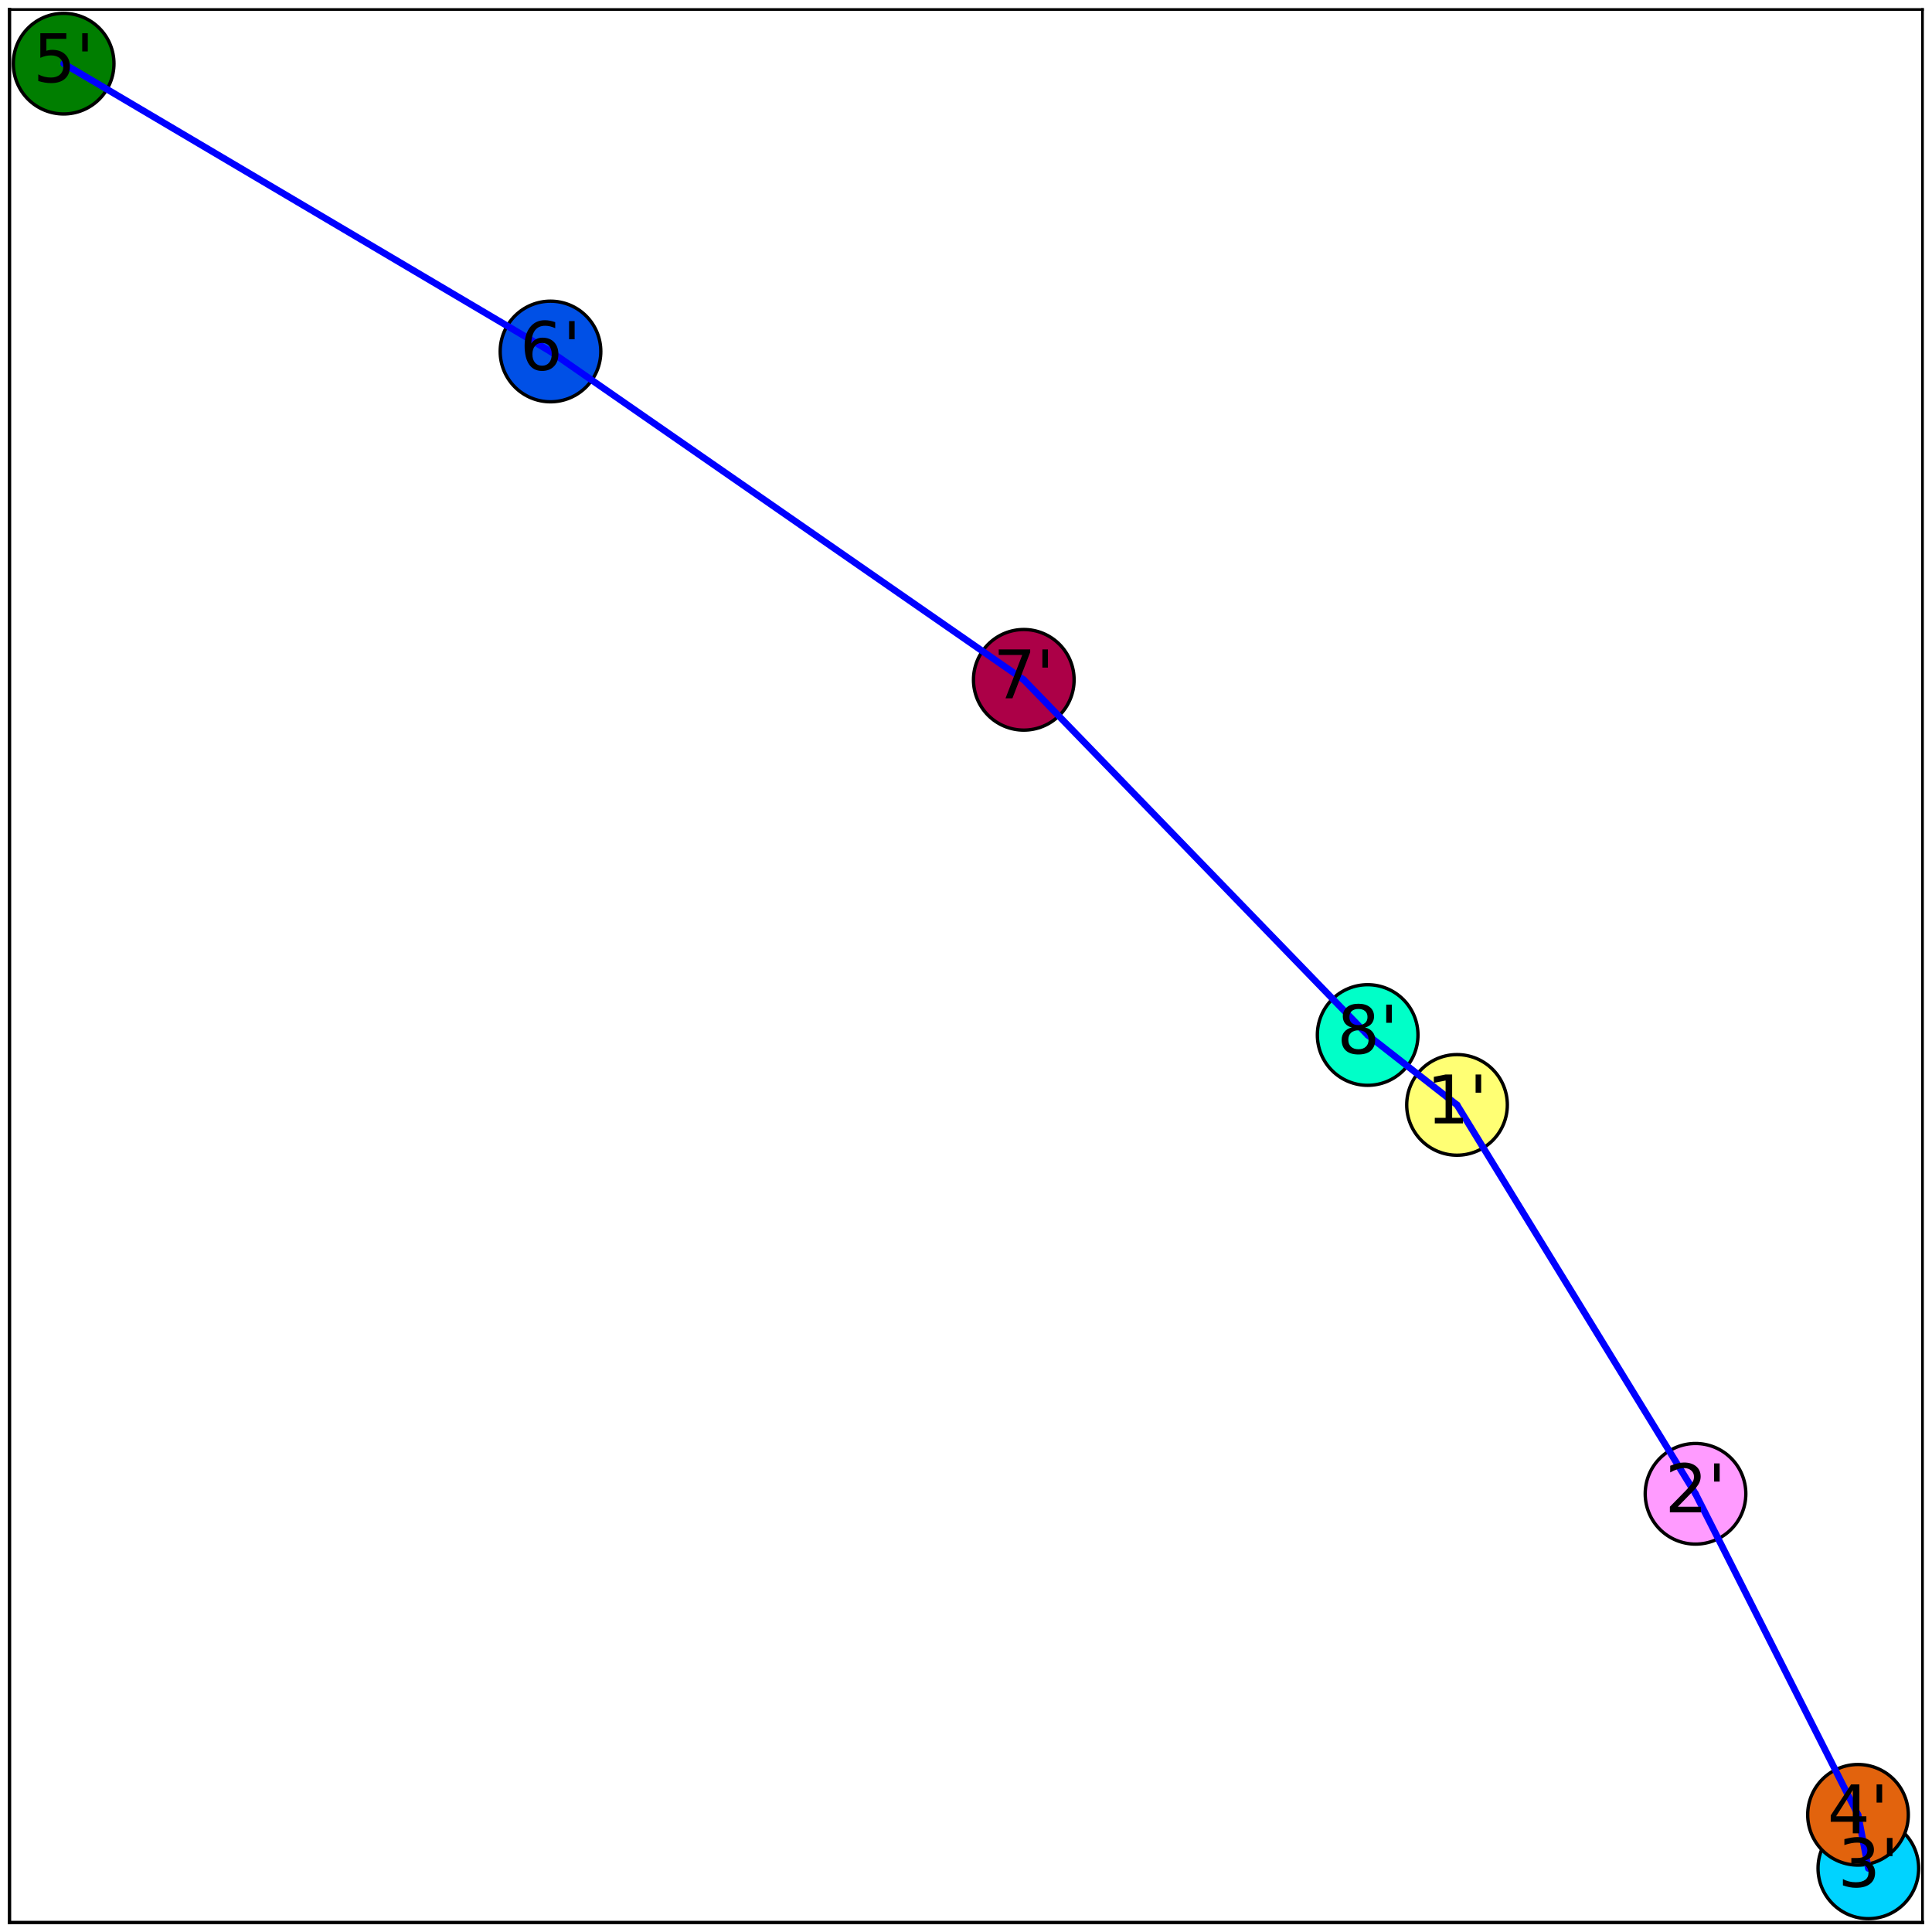
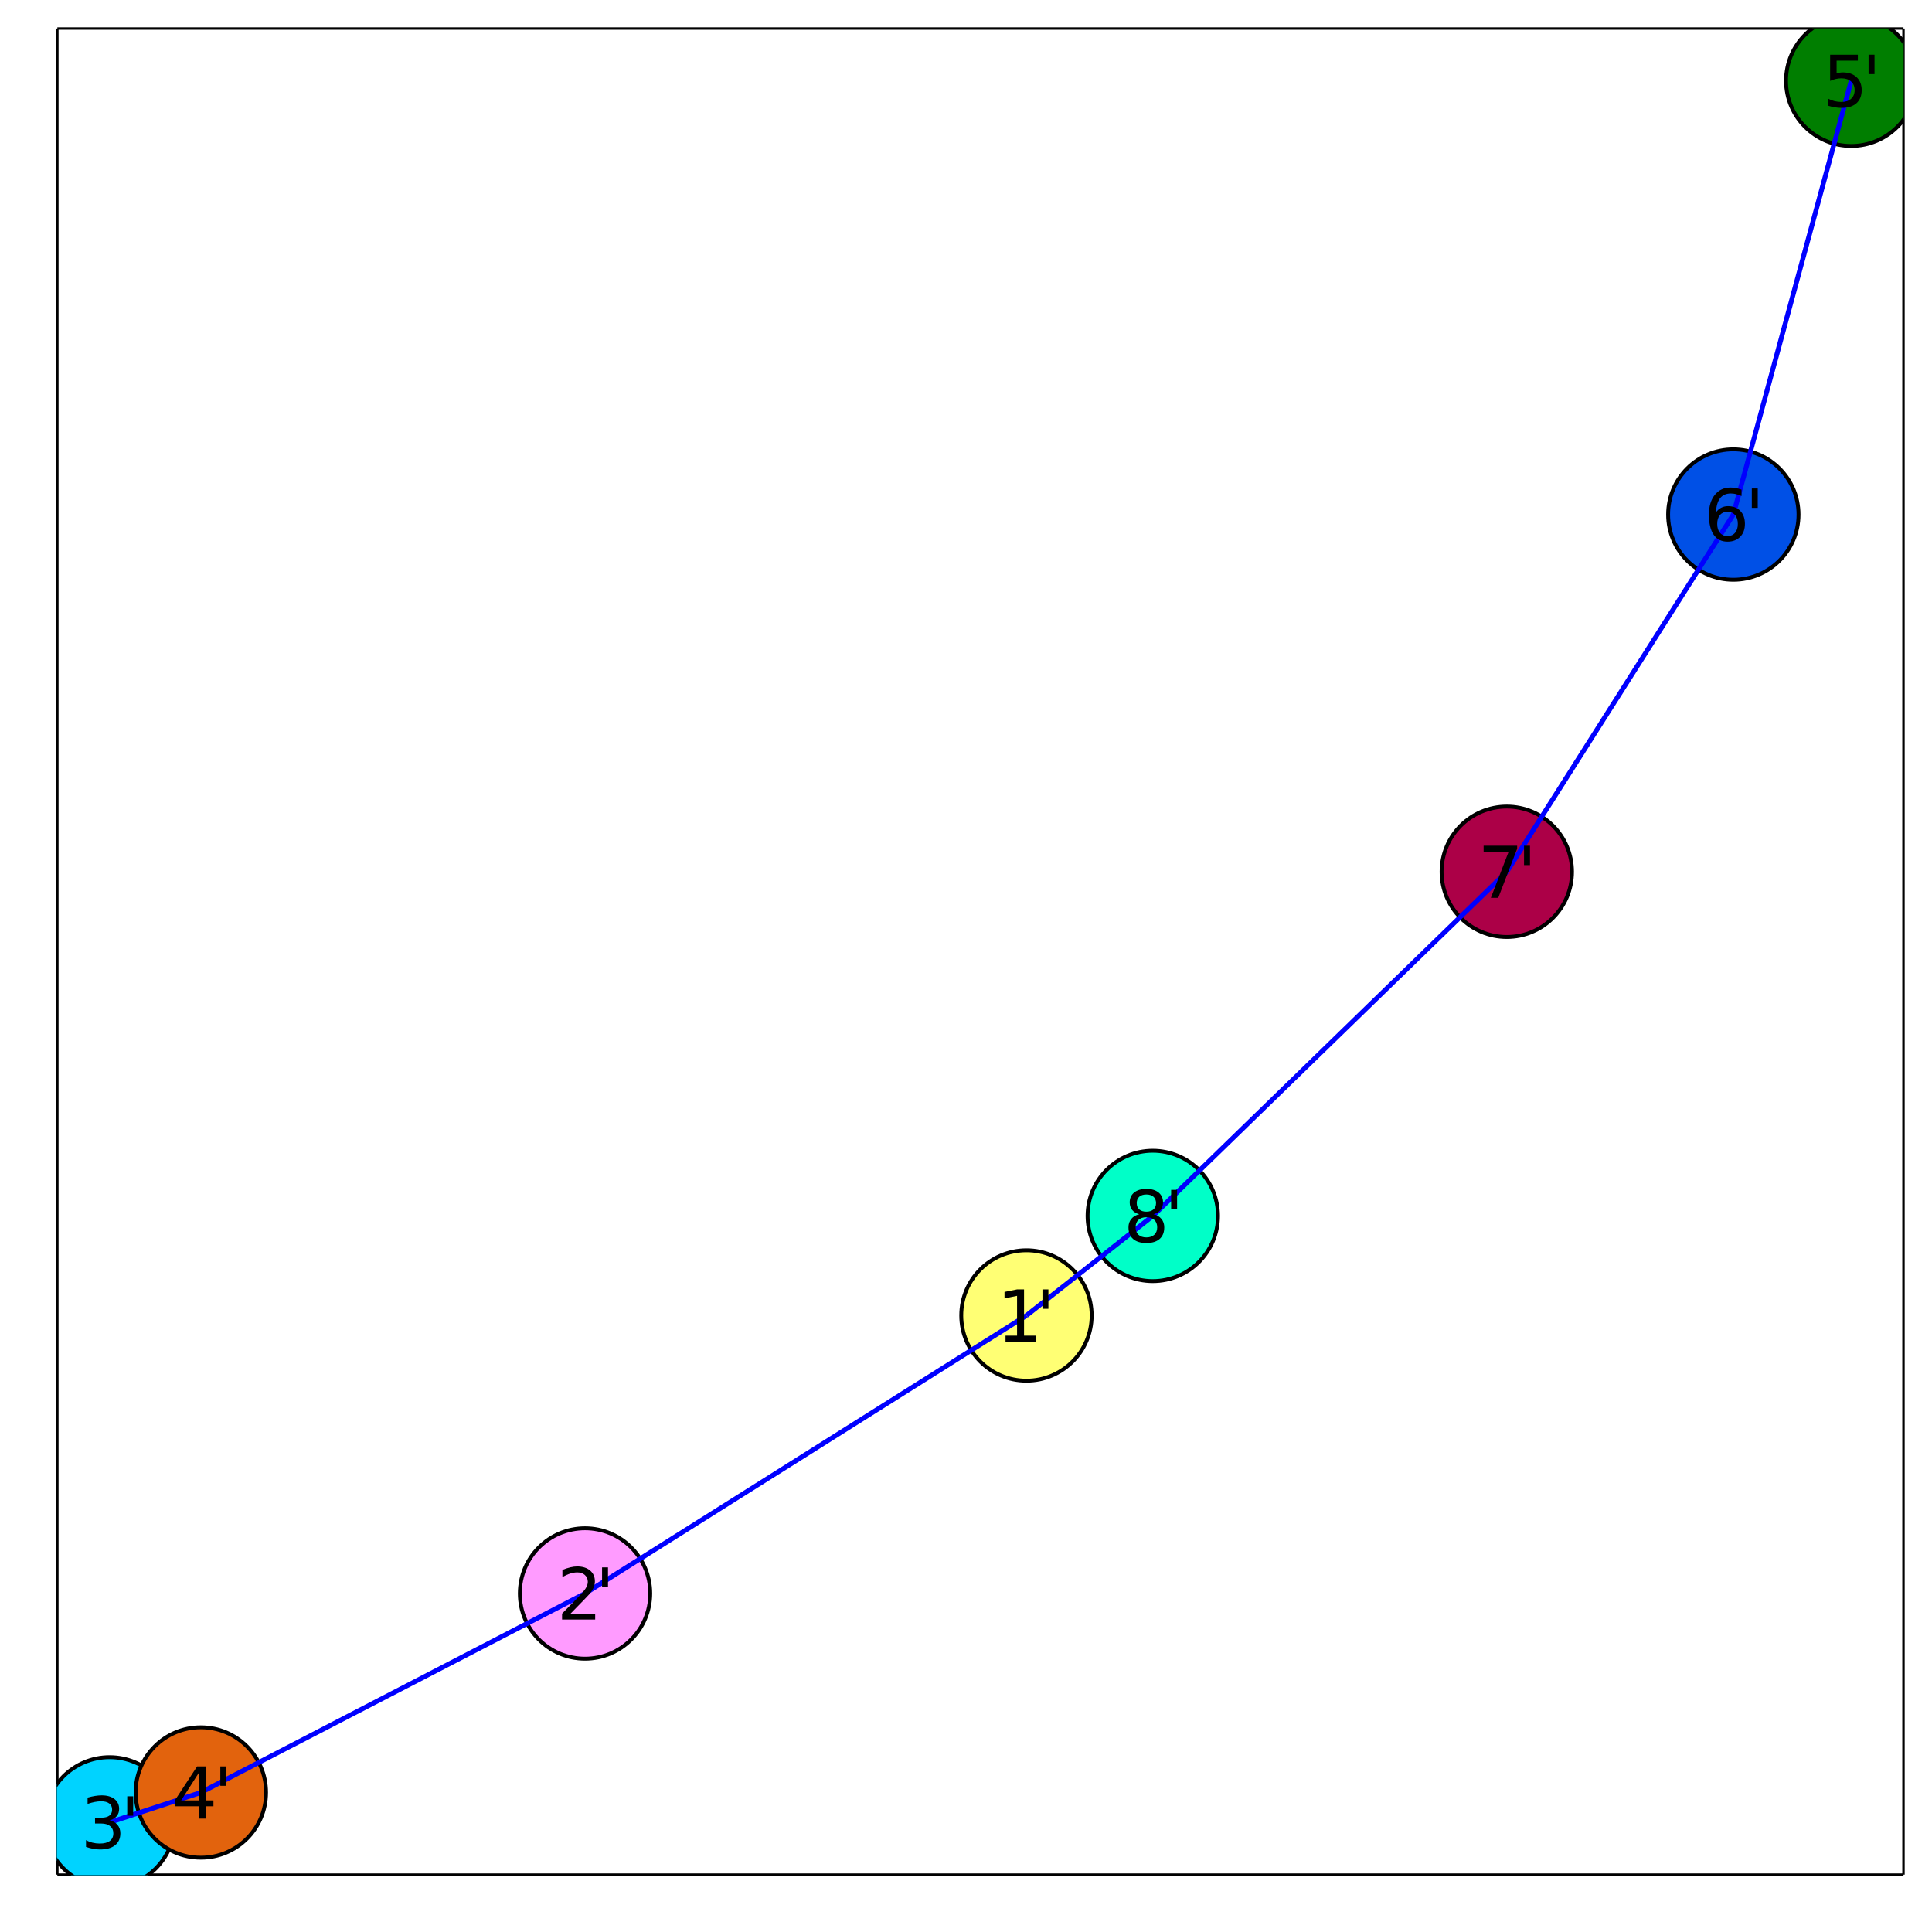
- <svg xmlns="http://www.w3.org/2000/svg" xmlns:xlink="http://www.w3.org/1999/xlink" height="576pt" version="1.1" viewBox="0 0 576 576" width="576pt">
+ <svg xmlns="http://www.w3.org/2000/svg" width="800" height="800" viewBox="0 0 3200 3200">
  <defs>
-     <style type="text/css">*{stroke-linecap:butt;stroke-linejoin:round;}</style>
-   </defs>
-   <g id="figure_1">
-     <g id="patch_1">
-       <path d="M 0 576  L 576 576  L 576 0  L 0 0  z " style="fill:#ffffff;" />
-     </g>
-     <g id="axes_1">
-       <g id="patch_2">
-         <path d="M 2.835 573.165  L 573.165 573.165  L 573.165 2.835  L 2.835 2.835  z " style="fill:#ffffff;" />
-       </g>
-       <g id="PathCollection_1">
-         <defs>
-           <path d="M 0 15  C 3.978 15 7.794 13.42 10.607 10.607  C 13.42 7.794 15 3.978 15 -0  C 15 -3.978 13.42 -7.794 10.607 -10.607  C 7.794 -13.42 3.978 -15 0 -15  C -3.978 -15 -7.794 -13.42 -10.607 -10.607  C -13.42 -7.794 -15 -3.978 -15 0  C -15 3.978 -13.42 7.794 -10.607 10.607  C -7.794 13.42 -3.978 15 0 15  z " id="C0_0_a85658acea" />
-         </defs>
-         <g clip-path="url(#pa6b31d8d7b)">
-           <use style="fill:#ffff74;stroke:#000000;" x="434.393" xlink:href="#C0_0_a85658acea" y="329.412" />
-         </g>
-         <g clip-path="url(#pa6b31d8d7b)">
-           <use style="fill:#ff9bff;stroke:#000000;" x="505.497" xlink:href="#C0_0_a85658acea" y="445.357" />
-         </g>
-         <g clip-path="url(#pa6b31d8d7b)">
-           <use style="fill:#00d3ff;stroke:#000000;" x="557.024" xlink:href="#C0_0_a85658acea" y="557.024" />
-         </g>
-         <g clip-path="url(#pa6b31d8d7b)">
-           <use style="fill:#e2630d;stroke:#000000;" x="553.941" xlink:href="#C0_0_a85658acea" y="541.06" />
-         </g>
-         <g clip-path="url(#pa6b31d8d7b)">
-           <use style="fill:#007e00;stroke:#000000;" x="18.976" xlink:href="#C0_0_a85658acea" y="18.976" />
-         </g>
-         <g clip-path="url(#pa6b31d8d7b)">
-           <use style="fill:#0050e6;stroke:#000000;" x="164.122" xlink:href="#C0_0_a85658acea" y="104.79" />
-         </g>
-         <g clip-path="url(#pa6b31d8d7b)">
-           <use style="fill:#ac0047;stroke:#000000;" x="305.23" xlink:href="#C0_0_a85658acea" y="202.677" />
-         </g>
-         <g clip-path="url(#pa6b31d8d7b)">
-           <use style="fill:#00ffc8;stroke:#000000;" x="407.751" xlink:href="#C0_0_a85658acea" y="308.576" />
-         </g>
-       </g>
-       <g id="matplotlib.axis_1" />
-       <g id="matplotlib.axis_2" />
-       <g id="line2d_1">
-         <path clip-path="url(#pa6b31d8d7b)" d="M 434.393 329.412  L 505.497 445.357  " style="fill:none;stroke:#0000ff;stroke-linecap:round;stroke-width:2;" />
-       </g>
-       <g id="patch_3">
-         <path d="M 2.835 573.165  L 2.835 2.835  " style="fill:none;stroke:#000000;stroke-linecap:square;stroke-linejoin:miter;" />
-       </g>
-       <g id="patch_4">
-         <path d="M 573.165 573.165  L 573.165 2.835  " style="fill:none;stroke:#000000;stroke-linecap:square;stroke-linejoin:miter;stroke-width:0.8;" />
-       </g>
-       <g id="patch_5">
-         <path d="M 2.835 573.165  L 573.165 573.165  " style="fill:none;stroke:#000000;stroke-linecap:square;stroke-linejoin:miter;" />
-       </g>
-       <g id="patch_6">
-         <path d="M 2.835 2.835  L 573.165 2.835  " style="fill:none;stroke:#000000;stroke-linecap:square;stroke-linejoin:miter;stroke-width:0.8;" />
-       </g>
-       <g id="line2d_2">
-         <path clip-path="url(#pa6b31d8d7b)" d="M 434.393 329.412  L 407.751 308.576  " style="fill:none;stroke:#0000ff;stroke-linecap:round;stroke-width:2;" />
-       </g>
-       <g id="line2d_3">
-         <path clip-path="url(#pa6b31d8d7b)" d="M 505.497 445.357  L 553.941 541.06  " style="fill:none;stroke:#0000ff;stroke-linecap:round;stroke-width:2;" />
-       </g>
-       <g id="line2d_4">
-         <path clip-path="url(#pa6b31d8d7b)" d="M 557.024 557.024  L 553.941 541.06  " style="fill:none;stroke:#0000ff;stroke-linecap:round;stroke-width:2;" />
-       </g>
-       <g id="line2d_5">
-         <path clip-path="url(#pa6b31d8d7b)" d="M 18.976 18.976  L 164.122 104.79  " style="fill:none;stroke:#0000ff;stroke-linecap:round;stroke-width:2;" />
-       </g>
-       <g id="line2d_6">
-         <path clip-path="url(#pa6b31d8d7b)" d="M 164.122 104.79  L 305.23 202.677  " style="fill:none;stroke:#0000ff;stroke-linecap:round;stroke-width:2;" />
-       </g>
-       <g id="line2d_7">
-         <path clip-path="url(#pa6b31d8d7b)" d="M 305.23 202.677  L 407.751 308.576  " style="fill:none;stroke:#0000ff;stroke-linecap:round;stroke-width:2;" />
-       </g>
-       <g id="text_1">
-         <g transform="translate(425.2819 334.9306)scale(0.2 -0.2)">
-           <defs>
-             <path d="M 12.406 8.297  L 28.516 8.297  L 28.516 63.922  L 10.984 60.406  L 10.984 69.391  L 28.422 72.906  L 38.281 72.906  L 38.281 8.297  L 54.391 8.297  L 54.391 0  L 12.406 0  z " id="DejaVuSans-49" />
-             <path d="M 17.922 72.906  L 17.922 45.797  L 9.625 45.797  L 9.625 72.906  z " id="DejaVuSans-39" />
-           </defs>
-           <use xlink:href="#DejaVuSans-49" />
-           <use x="63.623" xlink:href="#DejaVuSans-39" />
-         </g>
-       </g>
-       <g id="text_2">
-         <g transform="translate(496.3859 450.8762)scale(0.2 -0.2)">
-           <defs>
-             <path d="M 19.188 8.297  L 53.609 8.297  L 53.609 0  L 7.328 0  L 7.328 8.297  Q 12.938 14.109 22.625 23.891  Q 32.328 33.688 34.812 36.531  Q 39.547 41.844 41.422 45.531  Q 43.312 49.219 43.312 52.781  Q 43.312 58.594 39.234 62.25  Q 35.156 65.922 28.609 65.922  Q 23.969 65.922 18.812 64.312  Q 13.672 62.703 7.812 59.422  L 7.812 69.391  Q 13.766 71.781 18.938 73  Q 24.125 74.219 28.422 74.219  Q 39.75 74.219 46.484 68.547  Q 53.219 62.891 53.219 53.422  Q 53.219 48.922 51.531 44.891  Q 49.859 40.875 45.406 35.406  Q 44.188 33.984 37.641 27.219  Q 31.109 20.453 19.188 8.297  z " id="DejaVuSans-50" />
-           </defs>
-           <use xlink:href="#DejaVuSans-50" />
-           <use x="63.623" xlink:href="#DejaVuSans-39" />
-         </g>
-       </g>
-       <g id="text_3">
-         <g transform="translate(547.913 562.5427)scale(0.2 -0.2)">
-           <defs>
-             <path d="M 40.578 39.312  Q 47.656 37.797 51.625 33  Q 55.609 28.219 55.609 21.188  Q 55.609 10.406 48.188 4.484  Q 40.766 -1.422 27.094 -1.422  Q 22.516 -1.422 17.656 -0.516  Q 12.797 0.391 7.625 2.203  L 7.625 11.719  Q 11.719 9.328 16.594 8.109  Q 21.484 6.891 26.812 6.891  Q 36.078 6.891 40.938 10.547  Q 45.797 14.203 45.797 21.188  Q 45.797 27.641 41.281 31.266  Q 36.766 34.906 28.719 34.906  L 20.219 34.906  L 20.219 43.016  L 29.109 43.016  Q 36.375 43.016 40.234 45.922  Q 44.094 48.828 44.094 54.297  Q 44.094 59.906 40.109 62.906  Q 36.141 65.922 28.719 65.922  Q 24.656 65.922 20.016 65.031  Q 15.375 64.156 9.812 62.312  L 9.812 71.094  Q 15.438 72.656 20.344 73.438  Q 25.25 74.219 29.594 74.219  Q 40.828 74.219 47.359 69.109  Q 53.906 64.016 53.906 55.328  Q 53.906 49.266 50.438 45.094  Q 46.969 40.922 40.578 39.312  z " id="DejaVuSans-51" />
-           </defs>
-           <use xlink:href="#DejaVuSans-51" />
-           <use x="63.623" xlink:href="#DejaVuSans-39" />
-         </g>
-       </g>
-       <g id="text_4">
-         <g transform="translate(544.8298 546.5788)scale(0.2 -0.2)">
-           <defs>
-             <path d="M 37.797 64.312  L 12.891 25.391  L 37.797 25.391  z M 35.203 72.906  L 47.609 72.906  L 47.609 25.391  L 58.016 25.391  L 58.016 17.188  L 47.609 17.188  L 47.609 0  L 37.797 0  L 37.797 17.188  L 4.891 17.188  L 4.891 26.703  z " id="DejaVuSans-52" />
-           </defs>
-           <use xlink:href="#DejaVuSans-52" />
-           <use x="63.623" xlink:href="#DejaVuSans-39" />
-         </g>
-       </g>
-       <g id="text_5">
-         <g transform="translate(9.865143 24.49483)scale(0.2 -0.2)">
-           <defs>
-             <path d="M 10.797 72.906  L 49.516 72.906  L 49.516 64.594  L 19.828 64.594  L 19.828 46.734  Q 21.969 47.469 24.109 47.828  Q 26.266 48.188 28.422 48.188  Q 40.625 48.188 47.75 41.5  Q 54.891 34.812 54.891 23.391  Q 54.891 11.625 47.562 5.094  Q 40.234 -1.422 26.906 -1.422  Q 22.312 -1.422 17.547 -0.641  Q 12.797 0.141 7.719 1.703  L 7.719 11.625  Q 12.109 9.234 16.797 8.062  Q 21.484 6.891 26.703 6.891  Q 35.156 6.891 40.078 11.328  Q 45.016 15.766 45.016 23.391  Q 45.016 31 40.078 35.438  Q 35.156 39.891 26.703 39.891  Q 22.75 39.891 18.812 39.016  Q 14.891 38.141 10.797 36.281  z " id="DejaVuSans-53" />
-           </defs>
-           <use xlink:href="#DejaVuSans-53" />
-           <use x="63.623" xlink:href="#DejaVuSans-39" />
-         </g>
-       </g>
-       <g id="text_6">
-         <g transform="translate(155.0106 110.3085)scale(0.2 -0.2)">
-           <defs>
-             <path d="M 33.016 40.375  Q 26.375 40.375 22.484 35.828  Q 18.609 31.297 18.609 23.391  Q 18.609 15.531 22.484 10.953  Q 26.375 6.391 33.016 6.391  Q 39.656 6.391 43.531 10.953  Q 47.406 15.531 47.406 23.391  Q 47.406 31.297 43.531 35.828  Q 39.656 40.375 33.016 40.375  z M 52.594 71.297  L 52.594 62.312  Q 48.875 64.062 45.094 64.984  Q 41.312 65.922 37.594 65.922  Q 27.828 65.922 22.672 59.328  Q 17.531 52.734 16.797 39.406  Q 19.672 43.656 24.016 45.922  Q 28.375 48.188 33.594 48.188  Q 44.578 48.188 50.953 41.516  Q 57.328 34.859 57.328 23.391  Q 57.328 12.156 50.688 5.359  Q 44.047 -1.422 33.016 -1.422  Q 20.359 -1.422 13.672 8.266  Q 6.984 17.969 6.984 36.375  Q 6.984 53.656 15.188 63.938  Q 23.391 74.219 37.203 74.219  Q 40.922 74.219 44.703 73.484  Q 48.484 72.75 52.594 71.297  z " id="DejaVuSans-54" />
-           </defs>
-           <use xlink:href="#DejaVuSans-54" />
-           <use x="63.623" xlink:href="#DejaVuSans-39" />
-         </g>
-       </g>
-       <g id="text_7">
-         <g transform="translate(296.1194 208.1958)scale(0.2 -0.2)">
-           <defs>
-             <path d="M 8.203 72.906  L 55.078 72.906  L 55.078 68.703  L 28.609 0  L 18.312 0  L 43.219 64.594  L 8.203 64.594  z " id="DejaVuSans-55" />
-           </defs>
-           <use xlink:href="#DejaVuSans-55" />
-           <use x="63.623" xlink:href="#DejaVuSans-39" />
-         </g>
-       </g>
-       <g id="text_8">
-         <g transform="translate(398.64 314.0947)scale(0.2 -0.2)">
-           <defs>
-             <path d="M 31.781 34.625  Q 24.75 34.625 20.719 30.859  Q 16.703 27.094 16.703 20.516  Q 16.703 13.922 20.719 10.156  Q 24.75 6.391 31.781 6.391  Q 38.812 6.391 42.859 10.172  Q 46.922 13.969 46.922 20.516  Q 46.922 27.094 42.891 30.859  Q 38.875 34.625 31.781 34.625  z M 21.922 38.812  Q 15.578 40.375 12.031 44.719  Q 8.5 49.078 8.5 55.328  Q 8.5 64.062 14.719 69.141  Q 20.953 74.219 31.781 74.219  Q 42.672 74.219 48.875 69.141  Q 55.078 64.062 55.078 55.328  Q 55.078 49.078 51.531 44.719  Q 48 40.375 41.703 38.812  Q 48.828 37.156 52.797 32.312  Q 56.781 27.484 56.781 20.516  Q 56.781 9.906 50.312 4.234  Q 43.844 -1.422 31.781 -1.422  Q 19.734 -1.422 13.25 4.234  Q 6.781 9.906 6.781 20.516  Q 6.781 27.484 10.781 32.312  Q 14.797 37.156 21.922 38.812  z M 18.312 54.391  Q 18.312 48.734 21.844 45.562  Q 25.391 42.391 31.781 42.391  Q 38.141 42.391 41.719 45.562  Q 45.312 48.734 45.312 54.391  Q 45.312 60.062 41.719 63.234  Q 38.141 66.406 31.781 66.406  Q 25.391 66.406 21.844 63.234  Q 18.312 60.062 18.312 54.391  z " id="DejaVuSans-56" />
-           </defs>
-           <use xlink:href="#DejaVuSans-56" />
-           <use x="63.623" xlink:href="#DejaVuSans-39" />
-         </g>
-       </g>
-     </g>
-   </g>
-   <defs>
-     <clipPath id="pa6b31d8d7b">
-       <rect height="570.331" width="570.331" x="2.835" y="2.835" />
+     <clipPath id="clip610">
+       <rect x="0" y="0" width="3200" height="3200" />
    </clipPath>
  </defs>
+   <path clip-path="url(#clip610)" d=" M0 3200 L3200 3200 L3200 0 L0 0  Z   " fill="#ffffff" fill-rule="evenodd" fill-opacity="1" />
+   <defs>
+     <clipPath id="clip611">
+       <rect x="640" y="320" width="2241" height="2241" />
+     </clipPath>
+   </defs>
+   <path clip-path="url(#clip610)" d=" M94.992 3105.01 L3152.76 3105.01 L3152.76 47.244 L94.992 47.244  Z   " fill="#ffffff" fill-rule="evenodd" fill-opacity="1" />
+   <defs>
+     <clipPath id="clip612">
+       <rect x="94" y="47" width="3059" height="3059" />
+     </clipPath>
+   </defs>
+   <polyline clip-path="url(#clip610)" style="stroke:#000000; stroke-width:4; stroke-opacity:1; fill:none" points="   94.992,3105.01 3152.76,3105.01    " />
+   <polyline clip-path="url(#clip610)" style="stroke:#000000; stroke-width:4; stroke-opacity:1; fill:none" points="   94.992,3105.01 94.992,47.244    " />
+   <polyline clip-path="url(#clip610)" style="stroke:#000000; stroke-width:4; stroke-opacity:1; fill:none" points="   94.992,47.244 3152.76,47.244    " />
+   <polyline clip-path="url(#clip610)" style="stroke:#000000; stroke-width:4; stroke-opacity:1; fill:none" points="   3152.76,3105.01 3152.76,47.244    " />
+   <circle clip-path="url(#clip612)" cx="1700.14" cy="2178.87" r="108" fill="#ffff74" fill-rule="evenodd" fill-opacity="1" stroke="#000000" stroke-opacity="1" stroke-width="6.4" />
+   <circle clip-path="url(#clip612)" cx="968.998" cy="2639.29" r="108" fill="#ff9bff" fill-rule="evenodd" fill-opacity="1" stroke="#000000" stroke-opacity="1" stroke-width="6.4" />
+   <circle clip-path="url(#clip612)" cx="181.533" cy="3018.47" r="108" fill="#00d3ff" fill-rule="evenodd" fill-opacity="1" stroke="#000000" stroke-opacity="1" stroke-width="6.4" />
+   <circle clip-path="url(#clip612)" cx="332.66" cy="2968.96" r="108" fill="#e2630d" fill-rule="evenodd" fill-opacity="1" stroke="#000000" stroke-opacity="1" stroke-width="6.4" />
+   <circle clip-path="url(#clip612)" cx="3066.22" cy="133.785" r="108" fill="#007e00" fill-rule="evenodd" fill-opacity="1" stroke="#000000" stroke-opacity="1" stroke-width="6.4" />
+   <circle clip-path="url(#clip612)" cx="2870.94" cy="852.254" r="108" fill="#0050e6" fill-rule="evenodd" fill-opacity="1" stroke="#000000" stroke-opacity="1" stroke-width="6.4" />
+   <circle clip-path="url(#clip612)" cx="2495.73" cy="1443.94" r="108" fill="#ac0047" fill-rule="evenodd" fill-opacity="1" stroke="#000000" stroke-opacity="1" stroke-width="6.4" />
+   <circle clip-path="url(#clip612)" cx="1909.37" cy="2013.95" r="108" fill="#00ffc8" fill-rule="evenodd" fill-opacity="1" stroke="#000000" stroke-opacity="1" stroke-width="6.4" />
+   <polyline clip-path="url(#clip612)" style="stroke:#0000ff; stroke-width:8; stroke-opacity:1; fill:none" points="   1700.14,2178.87 968.998,2639.29    " />
+   <polyline clip-path="url(#clip612)" style="stroke:#0000ff; stroke-width:8; stroke-opacity:1; fill:none" points="   1700.14,2178.87 1909.37,2013.95    " />
+   <polyline clip-path="url(#clip612)" style="stroke:#0000ff; stroke-width:8; stroke-opacity:1; fill:none" points="   968.998,2639.29 332.66,2968.96    " />
+   <polyline clip-path="url(#clip612)" style="stroke:#0000ff; stroke-width:8; stroke-opacity:1; fill:none" points="   181.533,3018.47 332.66,2968.96    " />
+   <polyline clip-path="url(#clip612)" style="stroke:#0000ff; stroke-width:8; stroke-opacity:1; fill:none" points="   3066.22,133.785 2870.94,852.254    " />
+   <polyline clip-path="url(#clip612)" style="stroke:#0000ff; stroke-width:8; stroke-opacity:1; fill:none" points="   2870.94,852.254 2495.73,1443.94    " />
+   <polyline clip-path="url(#clip612)" style="stroke:#0000ff; stroke-width:8; stroke-opacity:1; fill:none" points="   2495.73,1443.94 1909.37,2013.95    " />
+   <path clip-path="url(#clip610)" d="M 0 0 M1665.47 2212.23 L1684.57 2212.23 L1684.57 2146.32 L1663.79 2150.49 L1663.79 2139.84 L1684.45 2135.67 L1696.14 2135.67 L1696.14 2212.23 L1715.24 2212.23 L1715.24 2222.07 L1665.47 2222.07 L1665.47 2212.23 Z" fill="#000000" fill-rule="evenodd" fill-opacity="1" />
+   <path clip-path="url(#clip610)" d="M 0 0 M1736.48 2135.67 L1736.48 2167.79 L1726.64 2167.79 L1726.64 2135.67 L1736.48 2135.67 Z" fill="#000000" fill-rule="evenodd" fill-opacity="1" />
+   <path clip-path="url(#clip610)" d="M 0 0 M945.011 2672.65 L985.809 2672.65 L985.809 2682.49 L930.948 2682.49 L930.948 2672.65 Q937.603 2665.76 949.062 2654.19 Q960.578 2642.56 963.529 2639.2 Q969.143 2632.89 971.342 2628.55 Q973.599 2624.15 973.599 2619.93 Q973.599 2613.04 968.737 2608.7 Q963.934 2604.36 956.18 2604.36 Q950.682 2604.36 944.548 2606.27 Q938.471 2608.18 931.527 2612.06 L931.527 2600.25 Q938.587 2597.42 944.721 2595.97 Q950.856 2594.52 955.948 2594.52 Q969.374 2594.52 977.36 2601.24 Q985.346 2607.95 985.346 2619.18 Q985.346 2624.5 983.321 2629.3 Q981.353 2634.05 976.087 2640.53 Q974.64 2642.21 966.886 2650.25 Q959.131 2658.24 945.011 2672.65 Z" fill="#000000" fill-rule="evenodd" fill-opacity="1" />
+   <path clip-path="url(#clip610)" d="M 0 0 M1007.05 2596.09 L1007.05 2628.2 L997.209 2628.2 L997.209 2596.09 L1007.05 2596.09 Z" fill="#000000" fill-rule="evenodd" fill-opacity="1" />
+   <path clip-path="url(#clip610)" d="M 0 0 M181.533 3015.08 Q189.924 3016.88 194.611 3022.55 Q199.357 3028.22 199.357 3036.55 Q199.357 3049.34 190.56 3056.34 Q181.764 3063.35 165.56 3063.35 Q160.121 3063.35 154.334 3062.25 Q148.605 3061.2 142.47 3059.06 L142.47 3047.78 Q147.331 3050.61 153.118 3052.06 Q158.905 3053.51 165.213 3053.51 Q176.209 3053.51 181.938 3049.17 Q187.725 3044.83 187.725 3036.55 Q187.725 3028.91 182.343 3024.63 Q177.019 3020.29 167.47 3020.29 L157.401 3020.29 L157.401 3010.68 L167.933 3010.68 Q176.556 3010.68 181.128 3007.27 Q185.699 3003.8 185.699 2997.32 Q185.699 2990.66 180.954 2987.13 Q176.266 2983.54 167.47 2983.54 Q162.667 2983.54 157.169 2984.58 Q151.672 2985.63 145.074 2987.83 L145.074 2977.41 Q151.73 2975.56 157.517 2974.63 Q163.361 2973.7 168.512 2973.7 Q181.822 2973.7 189.577 2979.78 Q197.331 2985.8 197.331 2996.1 Q197.331 3003.28 193.222 3008.25 Q189.114 3013.17 181.533 3015.08 Z" fill="#000000" fill-rule="evenodd" fill-opacity="1" />
+   <path clip-path="url(#clip610)" d="M 0 0 M220.595 2975.27 L220.595 3007.39 L210.757 3007.39 L210.757 2975.27 L220.595 2975.27 Z" fill="#000000" fill-rule="evenodd" fill-opacity="1" />
+   <path clip-path="url(#clip610)" d="M 0 0 M329.564 2935.94 L300.05 2982.06 L329.564 2982.06 L329.564 2935.94 M326.496 2925.76 L341.195 2925.76 L341.195 2982.06 L353.522 2982.06 L353.522 2991.79 L341.195 2991.79 L341.195 3012.16 L329.564 3012.16 L329.564 2991.79 L290.559 2991.79 L290.559 2980.5 L326.496 2925.76 Z" fill="#000000" fill-rule="evenodd" fill-opacity="1" />
+   <path clip-path="url(#clip610)" d="M 0 0 M374.76 2925.76 L374.76 2957.87 L364.922 2957.87 L364.922 2925.76 L374.76 2925.76 Z" fill="#000000" fill-rule="evenodd" fill-opacity="1" />
+   <path clip-path="url(#clip610)" d="M 0 0 M3031.29 90.585 L3077.18 90.585 L3077.18 100.422 L3042 100.422 L3042 121.603 Q3044.54 120.735 3047.09 120.33 Q3049.64 119.867 3052.18 119.867 Q3066.65 119.867 3075.1 127.795 Q3083.55 135.723 3083.55 149.265 Q3083.55 163.212 3074.87 170.966 Q3066.19 178.663 3050.39 178.663 Q3044.95 178.663 3039.28 177.737 Q3033.66 176.811 3027.65 174.959 L3027.65 163.212 Q3032.85 166.047 3038.41 167.436 Q3043.96 168.825 3050.16 168.825 Q3060.17 168.825 3066.01 163.559 Q3071.86 158.293 3071.86 149.265 Q3071.86 140.237 3066.01 134.971 Q3060.17 129.705 3050.16 129.705 Q3045.47 129.705 3040.78 130.746 Q3036.15 131.788 3031.29 133.987 L3031.29 90.585 Z" fill="#000000" fill-rule="evenodd" fill-opacity="1" />
+   <path clip-path="url(#clip610)" d="M 0 0 M3104.79 90.585 L3104.79 122.702 L3094.95 122.702 L3094.95 90.585 L3104.79 90.585 Z" fill="#000000" fill-rule="evenodd" fill-opacity="1" />
+   <path clip-path="url(#clip610)" d="M 0 0 M2861.33 847.595 Q2853.46 847.595 2848.83 852.977 Q2844.26 858.359 2844.26 867.734 Q2844.26 877.051 2848.83 882.491 Q2853.46 887.873 2861.33 887.873 Q2869.2 887.873 2873.78 882.491 Q2878.41 877.051 2878.41 867.734 Q2878.41 858.359 2873.78 852.977 Q2869.2 847.595 2861.33 847.595 M2884.54 810.963 L2884.54 821.611 Q2880.14 819.528 2875.63 818.428 Q2871.17 817.329 2866.77 817.329 Q2855.2 817.329 2849.07 825.141 Q2842.99 832.954 2842.12 848.752 Q2845.54 843.718 2850.69 841.056 Q2855.84 838.336 2862.03 838.336 Q2875.05 838.336 2882.57 846.264 Q2890.15 854.134 2890.15 867.734 Q2890.15 881.044 2882.28 889.088 Q2874.41 897.132 2861.33 897.132 Q2846.35 897.132 2838.42 885.673 Q2830.49 874.157 2830.49 852.34 Q2830.49 831.854 2840.21 819.702 Q2849.93 807.491 2866.31 807.491 Q2870.71 807.491 2875.16 808.359 Q2879.68 809.227 2884.54 810.963 Z" fill="#000000" fill-rule="evenodd" fill-opacity="1" />
+   <path clip-path="url(#clip610)" d="M 0 0 M2911.39 809.054 L2911.39 841.171 L2901.55 841.171 L2901.55 809.054 L2911.39 809.054 Z" fill="#000000" fill-rule="evenodd" fill-opacity="1" />
+   <path clip-path="url(#clip610)" d="M 0 0 M2457.33 1400.74 L2512.89 1400.74 L2512.89 1405.72 L2481.52 1487.14 L2469.31 1487.14 L2498.83 1410.58 L2457.33 1410.58 L2457.33 1400.74 Z" fill="#000000" fill-rule="evenodd" fill-opacity="1" />
+   <path clip-path="url(#clip610)" d="M 0 0 M2534.13 1400.74 L2534.13 1432.86 L2524.29 1432.86 L2524.29 1400.74 L2534.13 1400.74 Z" fill="#000000" fill-rule="evenodd" fill-opacity="1" />
+   <path clip-path="url(#clip610)" d="M 0 0 M1898.75 2016.12 Q1890.41 2016.12 1885.61 2020.57 Q1880.87 2025.03 1880.87 2032.84 Q1880.87 2040.65 1885.61 2045.11 Q1890.41 2049.56 1898.75 2049.56 Q1907.08 2049.56 1911.88 2045.11 Q1916.69 2040.59 1916.69 2032.84 Q1916.69 2025.03 1911.88 2020.57 Q1907.14 2016.12 1898.75 2016.12 M1887.06 2011.14 Q1879.53 2009.29 1875.31 2004.14 Q1871.14 1998.99 1871.14 1991.58 Q1871.14 1981.22 1878.49 1975.2 Q1885.9 1969.18 1898.75 1969.18 Q1911.65 1969.18 1919 1975.2 Q1926.35 1981.22 1926.35 1991.58 Q1926.35 1998.99 1922.13 2004.14 Q1917.96 2009.29 1910.5 2011.14 Q1918.94 2013.11 1923.63 2018.84 Q1928.38 2024.56 1928.38 2032.84 Q1928.38 2045.4 1920.68 2052.11 Q1913.04 2058.82 1898.75 2058.82 Q1884.45 2058.82 1876.76 2052.11 Q1869.12 2045.4 1869.12 2032.84 Q1869.12 2024.56 1873.86 2018.84 Q1878.61 2013.11 1887.06 2011.14 M1882.78 1992.68 Q1882.78 1999.39 1886.94 2003.15 Q1891.17 2006.91 1898.75 2006.91 Q1906.27 2006.91 1910.5 2003.15 Q1914.78 1999.39 1914.78 1992.68 Q1914.78 1985.97 1910.5 1982.2 Q1906.27 1978.44 1898.75 1978.44 Q1891.17 1978.44 1886.94 1982.2 Q1882.78 1985.97 1882.78 1992.68 Z" fill="#000000" fill-rule="evenodd" fill-opacity="1" />
+   <path clip-path="url(#clip610)" d="M 0 0 M1949.62 1970.75 L1949.62 2002.86 L1939.78 2002.86 L1939.78 1970.75 L1949.62 1970.75 Z" fill="#000000" fill-rule="evenodd" fill-opacity="1" />
</svg>
